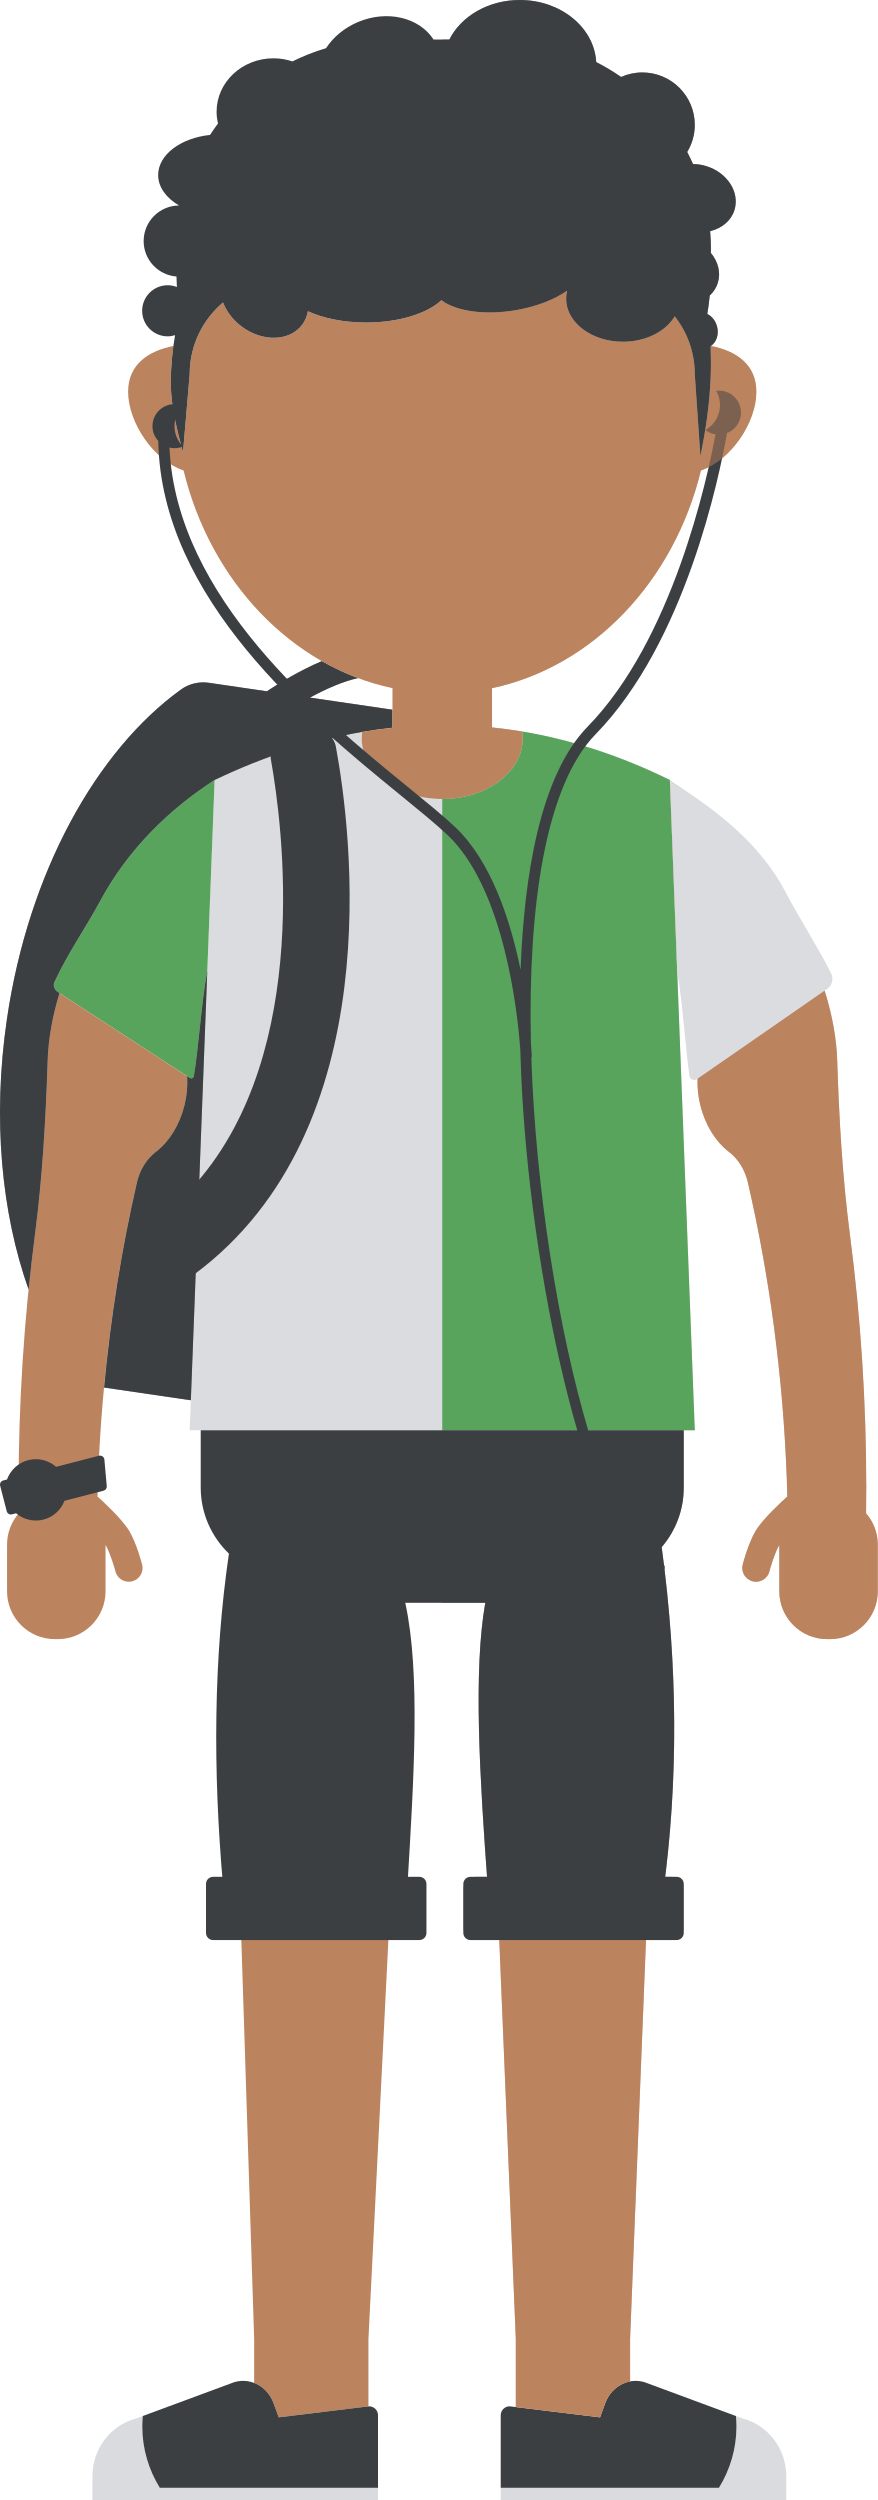
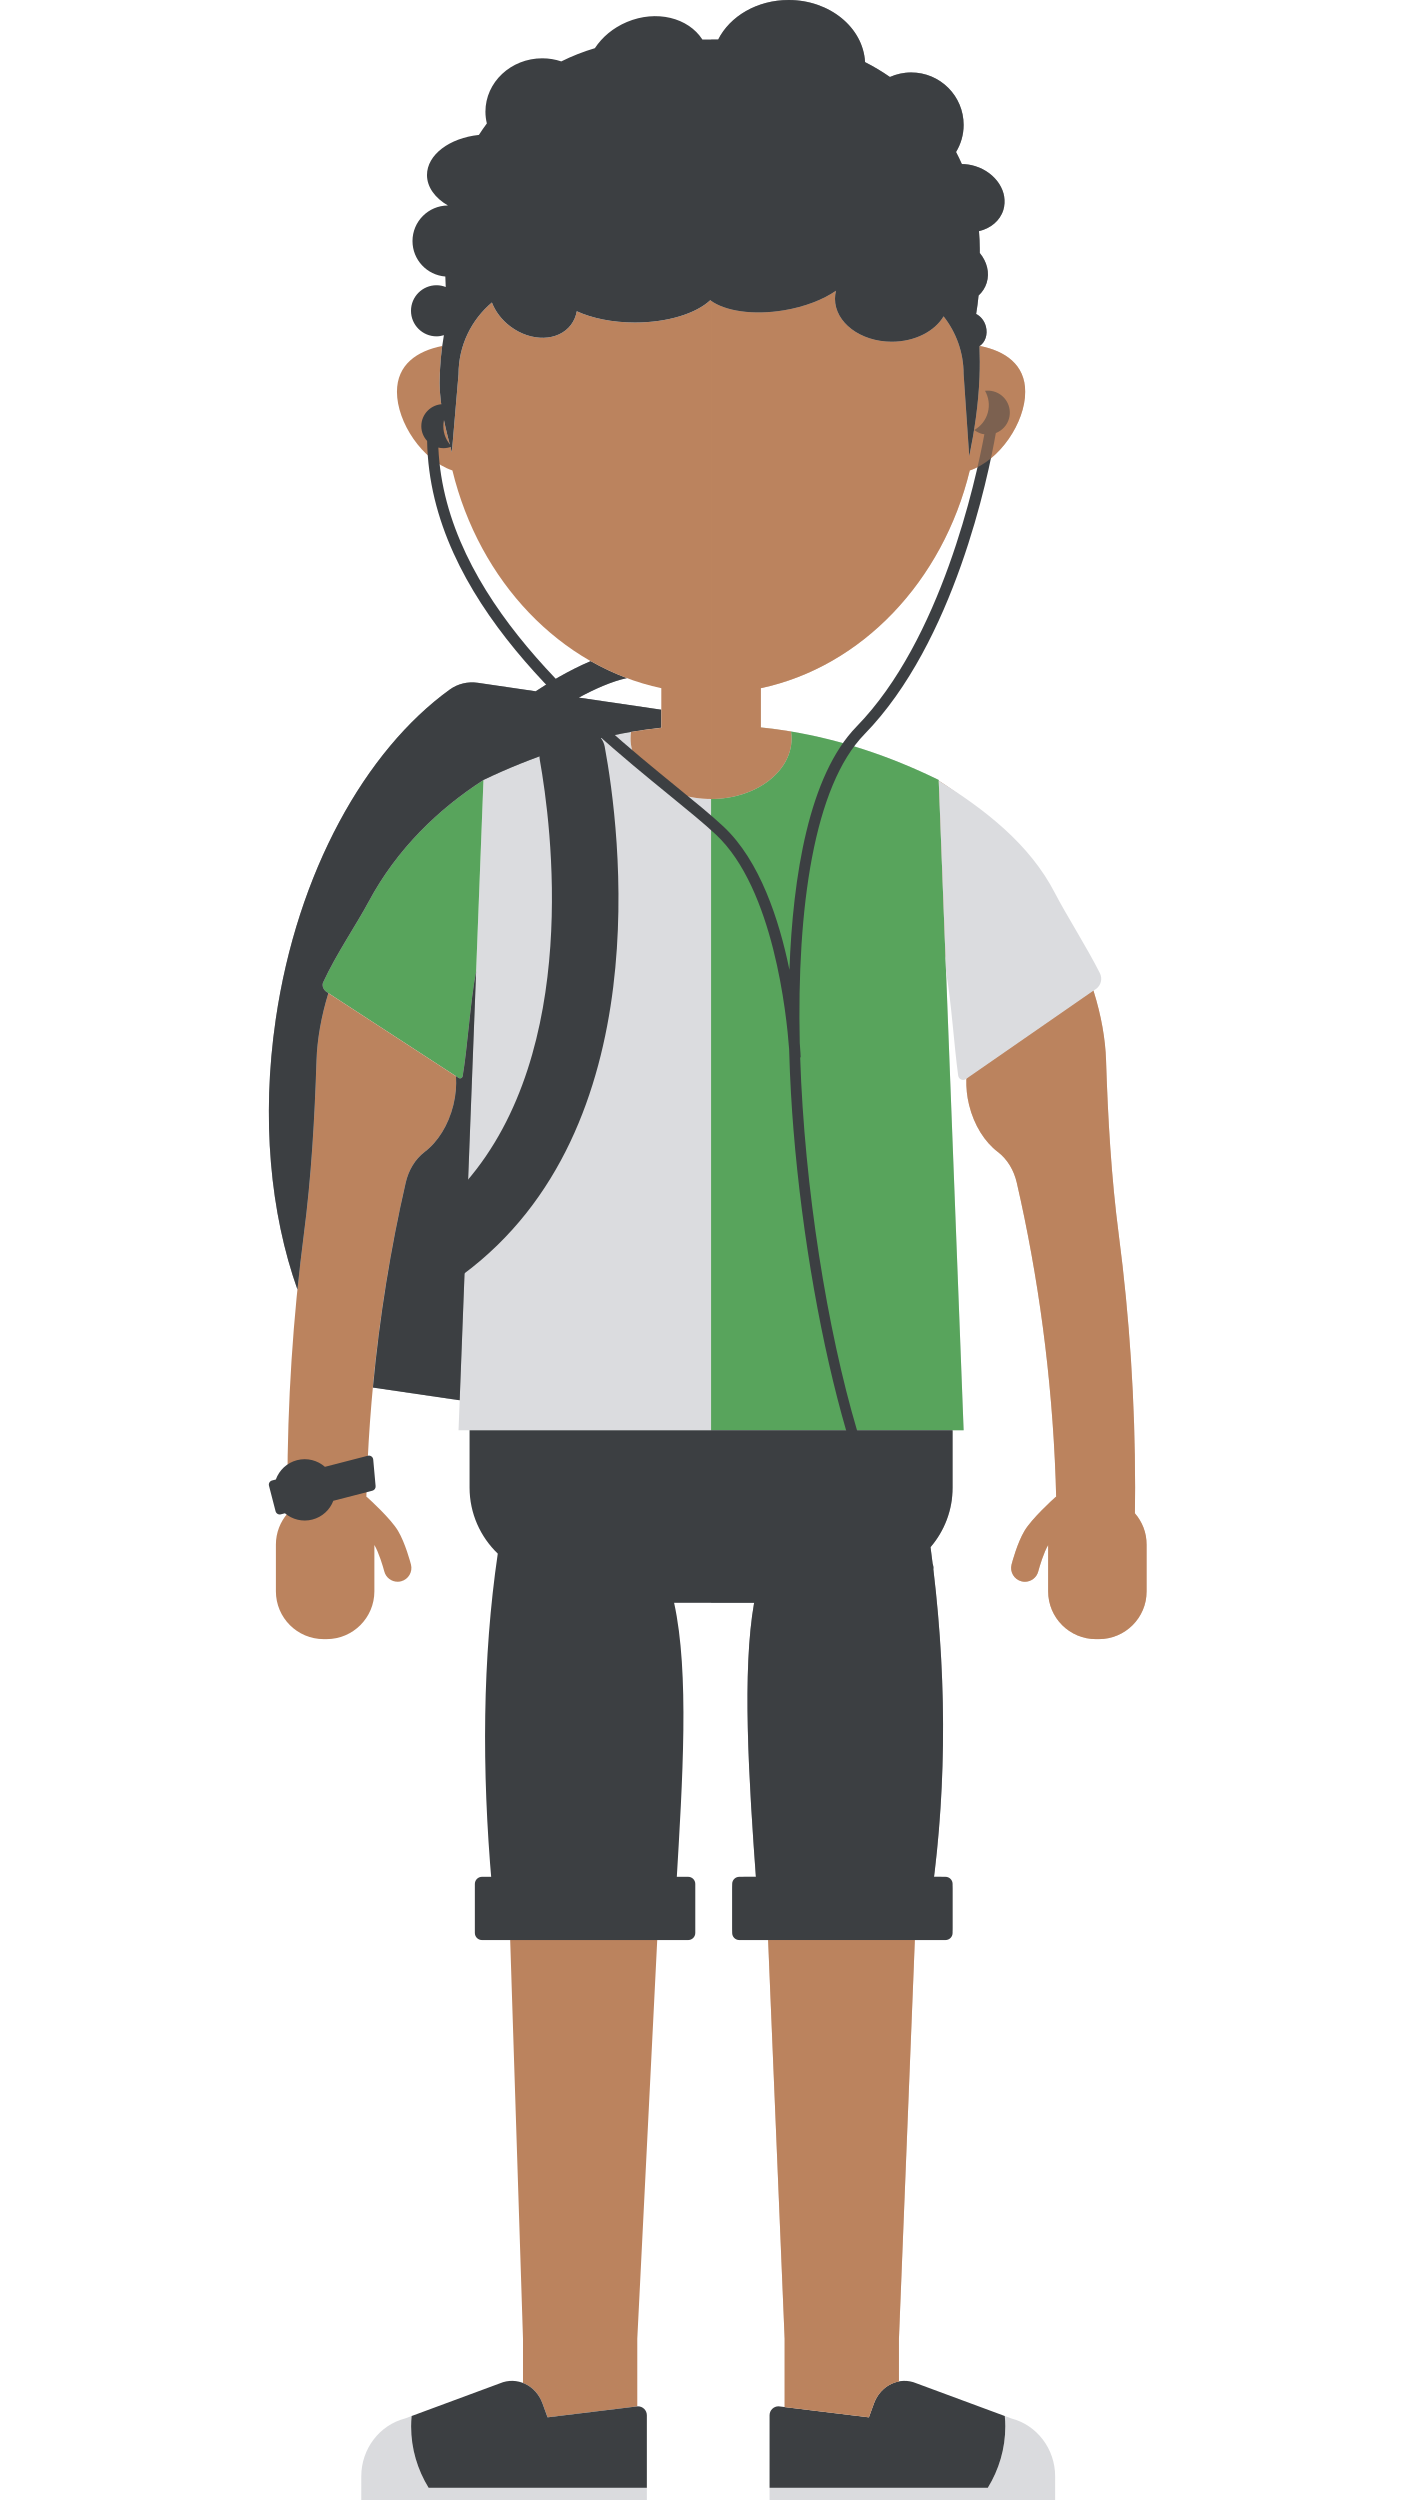
- <svg xmlns="http://www.w3.org/2000/svg" width="96.319mm" height="274.324mm" viewBox="0 0 96.319 274.324" version="1.1" id="svg13545">
+ <svg xmlns="http://www.w3.org/2000/svg" width="155.319mm" height="274.324mm" viewBox="0 0 155.319 274.324" version="1.1" id="svg13545">
  <defs id="defs13539">
    <clipPath id="clipPath9151" clipPathUnits="userSpaceOnUse">
      <path id="path9149" d="M 0,1080 H 1920 V 0 H 0 Z" />
    </clipPath>
    <clipPath id="clipPath11905" clipPathUnits="userSpaceOnUse">
      <path id="path11903" d="M 0,1080 H 1920 V 0 H 0 Z" />
    </clipPath>
    <clipPath id="clipPath11889" clipPathUnits="userSpaceOnUse">
      <path id="path11887" d="M 0,1080 H 1920 V 0 H 0 Z" />
    </clipPath>
    <clipPath id="clipPath11873" clipPathUnits="userSpaceOnUse">
      <path id="path11871" d="M 0,1080 H 1920 V 0 H 0 Z" />
    </clipPath>
    <clipPath id="clipPath11857" clipPathUnits="userSpaceOnUse">
      <path id="path11855" d="M 0,1080 H 1920 V 0 H 0 Z" />
    </clipPath>
    <clipPath id="clipPath11841" clipPathUnits="userSpaceOnUse">
      <path id="path11839" d="M 0,1080 H 1920 V 0 H 0 Z" />
    </clipPath>
    <clipPath id="clipPath11825" clipPathUnits="userSpaceOnUse">
      <path id="path11823" d="M 0,1080 H 1920 V 0 H 0 Z" />
    </clipPath>
    <clipPath id="clipPath11809" clipPathUnits="userSpaceOnUse">
      <path id="path11807" d="M 0,1080 H 1920 V 0 H 0 Z" />
    </clipPath>
    <clipPath id="clipPath11793" clipPathUnits="userSpaceOnUse">
      <path id="path11791" d="M 0,1080 H 1920 V 0 H 0 Z" />
    </clipPath>
    <clipPath id="clipPath11921" clipPathUnits="userSpaceOnUse">
      <path id="path11919" d="M 0,1080 H 1920 V 0 H 0 Z" />
    </clipPath>
    <clipPath id="clipPath9755" clipPathUnits="userSpaceOnUse">
      <path id="path9753" d="M 0,1080 H 1920 V 0 H 0 Z" />
    </clipPath>
    <clipPath id="clipPath9775" clipPathUnits="userSpaceOnUse">
      <path id="path9773" d="M 428.806,1041.99 H 573.461 V 741.647 H 428.806 Z" />
    </clipPath>
    <clipPath id="clipPath9795" clipPathUnits="userSpaceOnUse">
      <path id="path9793" d="m 428.806,971.741 h 87.985 V 764.156 h -87.985 z" />
    </clipPath>
    <clipPath id="clipPath9831" clipPathUnits="userSpaceOnUse">
      <path id="path9829" d="m 448.807,370.581 h 59.979 V 196.656 h -59.979 z" />
    </clipPath>
    <clipPath id="clipPath9851" clipPathUnits="userSpaceOnUse">
      <path id="path9849" d="m 450.224,210.643 h 98.375 v -39.091 h -98.375 z" />
    </clipPath>
    <clipPath id="clipPath9867" clipPathUnits="userSpaceOnUse">
      <path id="path9865" d="m 428.806,551.682 h 92.688 V 365.133 h -92.688 z" />
    </clipPath>
    <clipPath id="clipPath9915" clipPathUnits="userSpaceOnUse">
      <path id="path9913" d="m 533.73,603.675 h 46.456 V 584.042 H 533.73 Z" />
    </clipPath>
    <clipPath id="clipPath9939" clipPathUnits="userSpaceOnUse">
      <path id="path9937" d="m 532.503,584.042 h 46.833 V 481.649 h -46.833 z" />
    </clipPath>
    <clipPath id="clipPath9963" clipPathUnits="userSpaceOnUse">
      <path id="path9961" d="M 428.806,795.515 H 464.82 V 754.633 H 428.806 Z" />
    </clipPath>
    <clipPath id="clipPath9459" clipPathUnits="userSpaceOnUse">
      <path id="path9457" d="M 0,1080 H 1920 V 0 H 0 Z" />
    </clipPath>
    <clipPath id="clipPath9495" clipPathUnits="userSpaceOnUse">
      <path id="path9493" d="M 608.61,751.918 H 730.68 V 522.011 H 608.61 Z" />
    </clipPath>
    <clipPath id="clipPath9531" clipPathUnits="userSpaceOnUse">
      <path id="path9529" d="m 825.547,649.401 h 56.09 V 447.715 h -56.09 z" />
    </clipPath>
    <clipPath id="clipPath9599" clipPathUnits="userSpaceOnUse">
      <path id="path9597" d="M 746.163,867.139 H 843.87 V 709.038 h -97.707 z" />
    </clipPath>
    <clipPath id="clipPath9615" clipPathUnits="userSpaceOnUse">
      <path id="path9613" d="m 746.163,512.683 h 75.124 V 354.112 h -75.124 z" />
    </clipPath>
    <clipPath id="clipPath9631" clipPathUnits="userSpaceOnUse">
      <path id="path9629" d="m 763.899,354.112 h 45.643 V 205.66 h -45.643 z" />
    </clipPath>
    <clipPath id="clipPath9647" clipPathUnits="userSpaceOnUse">
      <path id="path9645" d="m 746.163,957.559 h 91.302 V 815.652 h -91.302 z" />
    </clipPath>
  </defs>
  <g id="layer1" transform="translate(-541.7166,-81.28302)">
-     <g transform="matrix(0.3527778,0,0,-0.3527778,327.0137,419.0884)" id="g9453">
+     <g transform="matrix(0.3527778,0,0,-0.3527778,356.5137,419.0884)" id="g9453">
      <g clip-path="url(#clipPath9459)" id="g9455">
        <g transform="translate(877.9922,486.8486)" id="g9461">
          <path id="path9463" style="fill:#bb835e;fill-opacity:1;fill-rule:nonzero;stroke:none" d="m 0,0 c 0.037,2.647 0.062,5.3 0.062,7.964 0,26.504 -1.729,52.998 -5.066,78.549 -2.36,18.068 -3.391,36.258 -3.978,54.469 -0.207,6.434 -1.466,13.803 -3.853,21.404 -4.27,13.599 -11.079,24.553 -17.764,29.756 -6.328,15.076 -17.267,27.567 -30.914,36.045 v -49.016 c 3.666,-8.527 7.096,-17.354 10.291,-26.43 1.243,-3.529 1.123,-7.339 -0.052,-10.89 -1.403,-4.235 -1.616,-9.461 -0.305,-14.83 1.55,-6.346 4.894,-11.541 8.902,-14.583 3.077,-2.335 5.061,-5.819 5.927,-9.584 6.702,-29.149 10.937,-60.156 12.101,-92.376 0.064,-1.771 0.107,-3.536 0.151,-5.299 -0.095,-0.073 -0.198,-0.131 -0.289,-0.213 -0.736,-0.661 -7.251,-6.575 -9.527,-10.37 -2.266,-3.777 -3.876,-9.841 -4.052,-10.519 -0.594,-2.292 0.782,-4.629 3.072,-5.223 0.36,-0.093 0.723,-0.139 1.079,-0.139 1.905,0 3.643,1.279 4.146,3.208 0.392,1.511 1.709,5.913 3.084,8.225 v -14.414 c 0,-8.212 6.656,-14.868 14.867,-14.868 h 0.895 c 8.211,0 14.868,6.656 14.868,14.868 V -9.732 C 3.645,-6.007 2.265,-2.609 0,0" />
        </g>
        <g transform="translate(730.6802,731.2217)" id="g9465">
          <path id="path9467" style="fill:#dbdcdf;fill-opacity:1;fill-rule:nonzero;stroke:none" d="m 0,0 c -3.131,-0.34 -6.265,-0.777 -9.401,-1.317 3.136,0.54 6.27,0.946 9.401,1.286 z" />
        </g>
        <g transform="translate(761.646,731.3115)" id="g9469">
          <path id="path9471" style="fill:#dbdcdf;fill-opacity:1;fill-rule:nonzero;stroke:none" d="m 0,0 v -0.033 c 3.129,-0.324 6.257,-0.715 9.381,-1.24 0.108,-0.711 0.177,-1.431 0.177,-2.164 0,-10.403 -11.211,-18.837 -25.041,-18.837 -13.83,0 -25.041,8.434 -25.041,18.837 0,0.686 0.055,1.362 0.15,2.029 -15.242,-2.624 -30.545,-7.597 -45.91,-14.946 l -7.754,-202.275 H 63.072 L 55.318,-16.354 C 36.971,-7.354 18.532,-1.914 0,0" />
        </g>
        <g transform="translate(668.9009,622.8008)" id="g9473">
          <path id="path9475" style="fill:#58a45c;fill-opacity:1;fill-rule:nonzero;stroke:none" d="m 0,0 c 1.5,8.765 2.302,22.562 4.18,32.637 l 2.281,59.519 c 0.007,0.003 0.013,0.006 0.019,0.009 v 0.011 C -7.449,83.187 -20.444,70.805 -29.29,54.26 -33.056,47.215 -39.435,37.891 -43.413,29.221 c -0.463,-1.012 0.04,-2.212 0.908,-2.908 L -1.327,-0.493 C -0.839,-0.884 -0.105,-0.616 0,0" />
        </g>
        <g transform="translate(627.1074,648.6509)" id="g9477">
          <path id="path9479" style="fill:#bb835e;fill-opacity:1;fill-rule:nonzero;stroke:none" d="m 0,0 c -2.269,-7.394 -3.478,-14.552 -3.68,-20.82 -0.587,-18.212 -1.617,-36.402 -3.977,-54.47 -3.338,-25.55 -5.067,-52.044 -5.067,-78.548 0,-2.663 0.026,-5.317 0.063,-7.964 -2.265,-2.61 -3.646,-6.007 -3.646,-9.733 v -14.533 c 0,-8.212 6.657,-14.868 14.869,-14.868 h 0.894 c 8.211,0 14.868,6.656 14.868,14.868 v 14.414 c 1.374,-2.312 2.692,-6.715 3.084,-8.225 0.502,-1.929 2.24,-3.207 4.145,-3.207 0.357,0 0.719,0.044 1.08,0.138 2.29,0.594 3.665,2.931 3.071,5.223 -0.176,0.678 -1.786,6.742 -4.051,10.519 -2.277,3.794 -8.792,9.708 -9.528,10.371 -0.09,0.082 -0.193,0.139 -0.289,0.211 0.044,1.764 0.088,3.529 0.152,5.299 1.164,32.221 5.399,63.227 12.101,92.378 0.866,3.763 2.849,7.248 5.926,9.583 4.008,3.042 7.353,8.238 8.902,14.583 0.752,3.077 0.988,6.102 0.8,8.926 z" />
        </g>
        <g transform="translate(667.5742,622.3076)" id="g9481">
          <path id="path9483" style="fill:#3c3f42;fill-opacity:1;fill-rule:nonzero;stroke:none" d="m 0,0 -0.75,0.488 c 0.188,-2.824 -0.048,-5.849 -0.8,-8.926 -1.549,-6.345 -4.893,-11.541 -8.902,-14.583 -3.076,-2.335 -5.06,-5.819 -5.926,-9.583 -4.691,-20.404 -8.141,-41.733 -10.208,-63.736 L 0.392,-100.297 5.506,33.13 C 3.629,23.055 2.827,9.258 1.327,0.493 1.221,-0.123 0.487,-0.391 0,0" />
        </g>
        <g transform="translate(705.0122,740.5718)" id="g9485">
          <path id="path9487" style="fill:#3c3f42;fill-opacity:1;fill-rule:nonzero;stroke:none" d="M 0,0 C 4.896,2.653 10.331,5.087 14.97,6.067 11.078,7.523 7.31,9.287 3.694,11.347 -3.199,8.427 -9.625,4.474 -13.399,1.965 l -18.03,2.644 c -3.059,0.449 -6.182,-0.287 -8.689,-2.096 -26.23,-18.93 -47.428,-56.786 -54.14,-102.553 -4.543,-30.969 -1.672,-60.353 6.752,-84.077 0.575,5.672 1.214,11.315 1.944,16.907 2.36,18.067 3.39,36.257 3.978,54.469 0.202,6.268 1.411,13.426 3.679,20.82 l -0.711,0.463 c -0.868,0.696 -1.372,1.896 -0.908,2.908 3.978,8.67 10.357,17.994 14.123,25.039 8.845,16.545 21.841,28.927 35.77,37.916 v -0.011 c 15.359,7.344 30.655,12.314 45.891,14.938 0.024,0.004 0.049,0.007 0.073,0.011 3.115,0.534 6.226,0.969 9.335,1.307 v 5.585 z" />
        </g>
        <g id="g9489">
          <g id="g9491" />
          <g id="g9507">
            <g style="opacity:0.5" id="g9505" clip-path="url(#clipPath9495)">
              <g id="g9499" transform="translate(667.5742,622.3076)">
                <path id="path9497" style="fill:#3c3f42;fill-opacity:1;fill-rule:nonzero;stroke:none" d="m 0,0 -0.75,0.488 c 0.188,-2.824 -0.048,-5.849 -0.8,-8.926 -1.549,-6.345 -4.893,-11.541 -8.902,-14.583 -3.076,-2.335 -5.06,-5.819 -5.926,-9.583 -4.691,-20.404 -8.141,-41.733 -10.208,-63.736 L 0.392,-100.297 5.506,33.13 C 3.629,23.055 2.827,9.258 1.327,0.493 1.221,-0.123 0.487,-0.391 0,0" />
              </g>
              <g id="g9503" transform="translate(705.0122,740.5718)">
                <path id="path9501" style="fill:#3c3f42;fill-opacity:1;fill-rule:nonzero;stroke:none" d="M 0,0 C 4.896,2.653 10.331,5.087 14.97,6.067 11.078,7.523 7.31,9.287 3.694,11.347 -3.199,8.427 -9.625,4.474 -13.399,1.965 l -18.03,2.644 c -3.059,0.449 -6.182,-0.287 -8.689,-2.096 -26.23,-18.93 -47.428,-56.786 -54.14,-102.553 -4.543,-30.969 -1.672,-60.353 6.752,-84.077 0.575,5.672 1.214,11.315 1.944,16.907 2.36,18.067 3.39,36.257 3.978,54.469 0.202,6.268 1.411,13.426 3.679,20.82 l -0.711,0.463 c -0.868,0.696 -1.372,1.896 -0.908,2.908 3.978,8.67 10.357,17.994 14.123,25.039 8.845,16.545 21.841,28.927 35.77,37.916 v -0.011 c 15.359,7.344 30.655,12.314 45.891,14.938 0.024,0.004 0.049,0.007 0.073,0.011 3.115,0.534 6.226,0.969 9.335,1.307 v 5.585 z" />
              </g>
            </g>
          </g>
        </g>
        <g transform="translate(829.7192,849.9565)" id="g9509">
          <path id="path9511" style="fill:#bb835e;fill-opacity:1;fill-rule:nonzero;stroke:none" d="m 0,0 c -0.029,-0.02 -0.054,-0.046 -0.084,-0.065 0.118,-3.176 0.142,-6.408 0.012,-9.7 -0.338,-8.56 -1.606,-16.808 -3.183,-24.54 l -1.747,25.53 c 0,6.795 -2.343,13.031 -6.238,17.989 -2.761,-4.651 -8.929,-7.897 -16.11,-7.897 -9.755,0 -17.663,5.98 -17.663,13.354 0,0.86 0.117,1.698 0.323,2.512 -3.989,-2.758 -9.672,-5.002 -16.179,-6.09 -9.682,-1.62 -18.47,-0.234 -22.949,3.125 -4.388,-4.118 -13.218,-6.938 -23.418,-6.938 -7.016,0 -13.375,1.341 -18.1,3.512 -0.263,-1.524 -0.851,-2.963 -1.802,-4.222 -3.909,-5.184 -12.355,-5.405 -18.863,-0.497 -2.729,2.059 -4.673,4.696 -5.735,7.443 C -158.075,8.165 -162.11,0.17 -162.11,-8.775 l -2.08,-24.31 c -1.754,6.589 -3.793,14.183 -3.793,21.585 0,3.917 0.293,7.746 0.804,11.488 -7.865,-1.552 -14.084,-5.793 -14.084,-14.249 0,-9.563 7.947,-21.356 17.244,-24.466 8.384,-34.476 33.579,-61.049 64.98,-67.724 v -12.315 c -3.134,-0.339 -6.269,-0.747 -9.408,-1.287 -0.095,-0.667 -0.15,-1.343 -0.15,-2.029 0,-10.403 11.211,-18.837 25.041,-18.837 13.829,0 25.041,8.434 25.041,18.837 0,0.733 -0.069,1.453 -0.177,2.164 -3.124,0.525 -6.252,0.916 -9.381,1.24 v 12.227 c 31.401,6.675 56.595,33.248 64.979,67.724 9.298,3.11 17.244,14.903 17.244,24.466 C 14.15,-5.781 7.896,-1.541 0,0" />
        </g>
        <g transform="translate(761.646,731.3057)" id="g9513">
          <path id="path9515" style="fill:#58a45c;fill-opacity:1;fill-rule:nonzero;stroke:none" d="M 0,0 V -0.027 C 3.051,-0.343 6.101,-0.727 9.147,-1.233 6.101,-0.726 3.052,-0.315 0,0" />
        </g>
        <g transform="translate(771.0273,730.0342)" id="g9517">
          <path id="path9519" style="fill:#58a45c;fill-opacity:1;fill-rule:nonzero;stroke:none" d="m 0,0 c 0.108,-0.709 0.177,-1.428 0.177,-2.16 0,-10.403 -11.212,-18.837 -25.041,-18.837 V -217.351 H 53.69 L 45.937,-15.077 C 30.688,-7.597 15.376,-2.583 0,0" />
        </g>
        <g transform="translate(867.0937,654.8687)" id="g9521">
          <path id="path9523" style="fill:#dbdcdf;fill-opacity:1;fill-rule:nonzero;stroke:none" d="m 0,0 c -4.016,7.977 -10.671,18.476 -13.962,24.875 -7.879,15.322 -21.854,26.048 -36.159,34.98 l 2.275,-59.356 c 1.717,-10.054 2.49,-23.015 3.776,-32.37 0.159,-1.159 1.486,-1.731 2.446,-1.065 L -1.25,-4.954 C 0.348,-3.847 0.874,-1.737 0,0" />
        </g>
        <g id="g9525">
          <g id="g9527" />
          <g id="g9539">
            <g style="opacity:0.5" id="g9537" clip-path="url(#clipPath9531)">
              <g id="g9535" transform="translate(877.9922,486.8486)">
                <path id="path9533" style="fill:#bb835e;fill-opacity:1;fill-rule:nonzero;stroke:none" d="m 0,0 c 0.037,2.647 0.062,5.301 0.062,7.964 0,26.504 -1.729,52.998 -5.066,78.549 -2.36,18.068 -3.391,36.258 -3.978,54.469 -0.207,6.434 -1.466,13.803 -3.853,21.404 -0.018,0.056 -0.037,0.11 -0.055,0.166 L -52.427,135.15 c -0.094,-2.593 0.167,-5.34 0.848,-8.129 1.55,-6.345 4.894,-11.541 8.902,-14.583 3.077,-2.335 5.061,-5.819 5.927,-9.583 6.702,-29.15 10.937,-60.157 12.101,-92.377 0.064,-1.771 0.107,-3.536 0.151,-5.299 -0.095,-0.073 -0.198,-0.13 -0.289,-0.212 -0.736,-0.662 -7.251,-6.576 -9.527,-10.37 -2.266,-3.778 -3.876,-9.842 -4.051,-10.52 -0.595,-2.292 0.781,-4.629 3.071,-5.223 0.36,-0.093 0.723,-0.138 1.079,-0.138 1.905,0 3.643,1.278 4.146,3.207 0.392,1.511 1.709,5.913 3.084,8.225 v -14.414 c 0,-8.212 6.656,-14.868 14.867,-14.868 h 0.895 c 8.211,0 14.868,6.656 14.868,14.868 V -9.732 C 3.645,-6.007 2.265,-2.609 0,0" />
              </g>
            </g>
          </g>
        </g>
        <g transform="translate(671.0396,494.8711)" id="g9541">
          <path id="path9543" style="fill:#3c3f42;fill-opacity:1;fill-rule:nonzero;stroke:none" d="M 0,0 C 0,-8.083 3.375,-15.366 8.773,-20.56 4.002,-53.138 3.766,-87.606 6.917,-123.491 h 57.406 c 1.951,32.76 4.081,65.809 -0.703,87.643 h 24.889 c -3.75,-21.273 -1.729,-54.437 0.793,-88.633 l 54.622,-0.9 c 4.54,33.512 4.585,69.025 -0.544,106.84 4.272,4.99 6.867,11.457 6.867,18.541 V 17.812 H 0 Z" />
        </g>
        <g transform="translate(853.1792,183.749)" id="g9545">
          <path id="path9547" style="fill:#dadbde;fill-opacity:1;fill-rule:nonzero;stroke:none" d="m 0,0 v 3.577 c 0,8.535 -5.686,15.931 -13.583,17.973 l -2.076,0.768 c 0.096,-1.069 0.158,-2.147 0.158,-3.238 0,-6.927 -1.977,-13.43 -5.435,-19.08 H -88.827 V -3.801 H 0 Z" />
        </g>
        <g transform="translate(832.2432,183.749)" id="g9549">
          <path id="path9551" style="fill:#3c3f42;fill-opacity:1;fill-rule:nonzero;stroke:none" d="m 0,0 c 3.458,5.65 5.435,12.153 5.435,19.08 0,1.091 -0.062,2.169 -0.158,3.238 L -22.18,32.483 c -5.248,2.238 -11.176,-0.552 -13.244,-6.232 l -1.579,-4.34 -28.099,3.431 c -1.54,0 -2.789,-1.249 -2.789,-2.789 V 0 Z" />
        </g>
        <g transform="translate(687.6592,230.0752)" id="g9553">
          <path id="path9555" style="fill:#bb835e;fill-opacity:1;fill-rule:nonzero;stroke:none" d="m 0,0 v -13.731 c 2.672,-1.04 4.937,-3.26 6.059,-6.344 l 1.58,-4.34 27.911,3.408 V 0 l 7.067,141.304 H -4.54 Z" />
        </g>
        <g transform="translate(769.043,208.8584)" id="g9557">
          <path id="path9559" style="fill:#bb835e;fill-opacity:1;fill-rule:nonzero;stroke:none" d="m 0,0 26.197,-3.198 1.579,4.34 c 1.356,3.725 4.376,6.194 7.773,6.83 V 21.217 L 41.116,160.711 -5.817,161.484 0,21.217 Z" />
        </g>
        <g transform="translate(658.2944,183.749)" id="g9561">
          <path id="path9563" style="fill:#dadbde;fill-opacity:1;fill-rule:nonzero;stroke:none" d="m 0,0 c -3.458,5.65 -5.435,12.153 -5.435,19.08 0,1.091 0.061,2.169 0.158,3.238 L -7.353,21.55 C -15.25,19.508 -20.937,12.112 -20.937,3.577 V 0 -3.801 H 67.891 V 0 Z" />
        </g>
        <g transform="translate(652.8594,202.8291)" id="g9565">
          <path id="path9567" style="fill:#3c3f42;fill-opacity:1;fill-rule:nonzero;stroke:none" d="M 0,0 C 0,-6.927 1.977,-13.43 5.435,-19.08 H 73.326 V 3.473 c 0,1.54 -1.249,2.789 -2.789,2.789 l -28.099,-3.431 -1.58,4.34 c -2.066,5.68 -7.996,8.47 -13.243,6.232 L 0.158,3.238 C 0.062,2.169 0,1.091 0,0" />
        </g>
        <g transform="translate(668.9546,561.1079)" id="g9569">
          <path id="path9571" style="fill:#3c3f42;fill-opacity:1;fill-rule:nonzero;stroke:none" d="m 0,0 v 0 c -6.383,8.612 -6.148,20.595 0.889,28.682 35.774,41.108 26.712,110.809 23.042,131.416 -0.592,3.325 1.511,6.526 4.798,7.298 l 7.702,1.809 c 3.524,0.828 7.034,-1.448 7.693,-5.007 C 48.869,138.545 61.154,45.315 0,0" />
        </g>
        <g transform="translate(834.0415,835.8159)" id="g9573">
          <path id="path9575" style="fill:#3c3f42;fill-opacity:1;fill-rule:nonzero;stroke:none" d="m 0,0 c -0.9,0.246 -1.807,0.297 -2.678,0.185 1.141,-1.986 1.524,-4.407 0.873,-6.791 -0.652,-2.384 -2.213,-4.274 -4.205,-5.404 0.693,-0.539 1.5,-0.957 2.4,-1.203 0.244,-0.066 0.487,-0.083 0.731,-0.122 -2.679,-14.495 -13.469,-63.985 -39.73,-90.889 -14.867,-15.226 -19.826,-46.639 -20.903,-75.684 -3.18,15.536 -9.189,33.95 -20.501,44.542 -3.756,3.519 -8.87,7.691 -14.792,12.52 -27.032,22.051 -71.825,58.613 -73.91,105.376 0.501,-0.116 1.016,-0.193 1.552,-0.193 0.934,0 1.822,0.19 2.633,0.528 -1.625,1.615 -2.633,3.849 -2.633,6.321 0,2.472 1.008,4.706 2.633,6.321 -0.811,0.338 -1.699,0.528 -2.633,0.528 -3.782,0 -6.848,-3.066 -6.848,-6.849 0,-1.778 0.695,-3.383 1.806,-4.601 0.824,-49.363 47.33,-87.326 75.233,-110.087 5.873,-4.791 10.945,-8.928 14.616,-12.365 17.921,-16.781 21.969,-56.05 22.75,-66.687 0.261,-9.792 0.817,-18.481 1.353,-25.057 2.709,-33.494 8.862,-67.675 16.37,-93.523 4.079,-14.125 8.588,-25.781 13.147,-33.478 4.303,-7.302 8.622,-10.97 12.839,-10.97 0.051,0 0.12,0 0.171,0.017 1.463,1.42 1.284,2.486 0.052,3.411 -3.685,-0.206 -7.491,4.852 -10.113,9.291 -4.44,7.507 -8.759,18.479 -12.702,31.729 -9.268,31.299 -16.345,75.252 -17.681,115.99 l 0.159,0.006 c -0.013,0.342 -0.085,1.959 -0.285,4.486 -0.944,42.027 4.443,79.957 20.138,96.028 27.929,28.611 38.5,80.187 40.851,93.666 1.939,0.765 3.516,2.381 4.108,4.547 C 5.798,-4.763 3.648,-0.997 0,0" />
        </g>
        <g transform="translate(739.0327,354.1123)" id="g9577">
          <path id="path9579" style="fill:#3c3f42;fill-opacity:1;fill-rule:nonzero;stroke:none" d="m 0,0 h -64.13 c -1.225,0 -2.218,0.992 -2.218,2.217 v 15.24 c 0,1.225 0.993,2.218 2.218,2.218 H 0 c 1.225,0 2.217,-0.993 2.217,-2.218 V 2.217 C 2.217,0.992 1.225,0 0,0" />
        </g>
        <g transform="translate(819.0693,354.1123)" id="g9581">
          <path id="path9583" style="fill:#3c3f42;fill-opacity:1;fill-rule:nonzero;stroke:none" d="m 0,0 h -64.13 c -1.225,0 -2.218,0.992 -2.218,2.217 v 15.24 c 0,1.225 0.993,2.218 2.218,2.218 H 0 c 1.225,0 2.217,-0.993 2.217,-2.218 V 2.217 C 2.217,0.992 1.225,0 0,0" />
        </g>
        <g transform="translate(641.0723,503.5771)" id="g9585">
          <path id="path9587" style="fill:#3c3f42;fill-opacity:1;fill-rule:nonzero;stroke:none" d="M 0,0 C -0.074,0.824 -0.87,1.386 -1.671,1.179 L -15.02,-2.268 c -2.292,2.01 -5.505,2.89 -8.679,2.071 -3.175,-0.821 -5.56,-3.145 -6.593,-6.013 l -1.167,-0.302 c -0.718,-0.184 -1.149,-0.917 -0.964,-1.634 l 2.049,-7.938 c 0.185,-0.717 0.917,-1.147 1.634,-0.963 l 1.276,0.329 c 2.282,-1.923 5.424,-2.756 8.534,-1.953 3.109,0.803 5.456,3.053 6.522,5.84 l 12.152,3.138 c 0.635,0.164 1.059,0.764 1,1.419 z" />
        </g>
        <g transform="translate(828.313,905.8867)" id="g9589">
          <path id="path9591" style="fill:#3c3f42;fill-opacity:1;fill-rule:nonzero;stroke:none" d="m 0,0 c -1.395,0.434 -2.793,0.634 -4.152,0.649 -0.563,1.268 -1.164,2.517 -1.804,3.741 1.488,2.462 2.36,5.337 2.36,8.423 0,9.014 -7.307,16.321 -16.321,16.321 -2.353,0 -4.585,-0.508 -6.606,-1.404 -2.459,1.711 -5.041,3.254 -7.731,4.619 -0.596,10.754 -10.996,19.323 -23.777,19.323 -9.831,0 -18.267,-5.068 -21.91,-12.301 h -4.909 c -4.4,6.823 -14.333,9.309 -23.48,5.462 -4.31,-1.813 -7.733,-4.738 -9.97,-8.15 -3.624,-1.073 -7.114,-2.453 -10.444,-4.11 -1.847,0.613 -3.825,0.965 -5.896,0.965 -9.775,0 -17.699,-7.44 -17.699,-16.617 0,-1.254 0.161,-2.471 0.441,-3.645 -0.867,-1.157 -1.683,-2.354 -2.473,-3.568 -9.147,-0.963 -16.144,-6.174 -16.144,-12.477 0,-3.777 2.524,-7.157 6.505,-9.476 -6.088,-0.03 -11.015,-4.971 -11.015,-11.067 0,-5.825 4.501,-10.588 10.213,-11.026 0.023,-1.092 0.058,-2.18 0.124,-3.261 -0.889,0.343 -1.845,0.55 -2.854,0.55 -4.391,0 -7.951,-3.559 -7.951,-7.95 0,-4.392 3.56,-7.951 7.951,-7.951 0.8,0 1.561,0.141 2.285,0.367 0,10e-4 0.001,0.002 0.001,0.004 -0.833,-4.799 -1.321,-9.753 -1.321,-14.852 0,-7.401 2.039,-14.995 3.793,-21.585 l 2.08,24.31 c 0,8.946 4.035,16.941 10.374,22.291 1.062,-2.747 3.006,-5.383 5.735,-7.442 6.508,-4.909 14.954,-4.687 18.864,0.497 0.95,1.259 1.539,2.698 1.801,4.222 4.725,-2.171 11.084,-3.512 18.1,-3.512 10.201,0 19.031,2.82 23.418,6.938 4.479,-3.359 13.267,-4.745 22.95,-3.125 6.506,1.087 12.19,3.332 16.178,6.089 -0.205,-0.813 -0.322,-1.651 -0.322,-2.511 0,-7.374 7.907,-13.354 17.662,-13.354 7.181,0 13.349,3.246 16.111,7.897 3.895,-4.958 6.237,-11.194 6.237,-17.99 l 1.747,-25.529 c 1.577,7.732 2.846,15.98 3.183,24.54 0.13,3.292 0.106,6.524 -0.012,9.7 1.796,1.144 2.68,3.641 1.997,6.166 -0.483,1.783 -1.638,3.153 -3.022,3.844 0.31,1.89 0.575,3.796 0.753,5.728 1.153,1.074 2.037,2.398 2.518,3.944 0.995,3.202 0.077,6.602 -2.146,9.293 v 1.322 c 0,1.843 -0.095,3.663 -0.245,5.468 3.606,0.856 6.525,3.21 7.573,6.581 C 10.461,-8.146 6.543,-2.034 0,0" />
        </g>
        <g id="g9593">
          <g id="g9595" />
          <g id="g9607">
            <g style="opacity:0.5" id="g9605" clip-path="url(#clipPath9599)">
              <g id="g9603" transform="translate(829.7197,849.9565)">
                <path id="path9601" style="fill:#bb835e;fill-opacity:1;fill-rule:nonzero;stroke:none" d="m 0,0 c -0.03,-0.02 -0.054,-0.046 -0.084,-0.065 0.117,-3.176 0.142,-6.408 0.012,-9.7 -0.338,-8.56 -1.607,-16.808 -3.183,-24.54 l -1.747,25.53 c 0,6.795 -2.343,13.031 -6.238,17.989 -2.762,-4.651 -8.929,-7.897 -16.111,-7.897 -9.754,0 -17.662,5.98 -17.662,13.354 0,0.86 0.117,1.698 0.323,2.512 -3.989,-2.758 -9.672,-5.002 -16.179,-6.09 -9.504,-1.59 -18.137,-0.279 -22.688,2.946 v -114.16 -7.973 -9.776 -15.713 -7.336 c 13.83,0 25.041,8.434 25.041,18.837 0,0.733 -0.069,1.453 -0.177,2.164 -3.124,0.525 -6.251,0.916 -9.381,1.239 v 12.228 c 31.402,6.675 56.596,33.248 64.98,67.725 9.298,3.109 17.244,14.902 17.244,24.465 C 14.15,-5.781 7.896,-1.541 0,0" />
              </g>
            </g>
          </g>
        </g>
        <g id="g9609">
          <g id="g9611" />
          <g id="g9623">
            <g style="opacity:0.5" id="g9621" clip-path="url(#clipPath9615)">
              <g id="g9619" transform="translate(821.2866,512.6826)">
                <path id="path9617" style="fill:#3c3f42;fill-opacity:1;fill-rule:nonzero;stroke:none" d="m 0,0 h -75.124 v -53.659 h 13.386 c -3.625,-20.568 -1.855,-52.253 0.546,-85.237 h -3.572 c -2.099,0 -3.801,-1.702 -3.801,-3.8 v -12.075 c 0,-2.098 1.702,-3.8 3.801,-3.8 h 60.963 c 2.099,0 3.801,1.702 3.801,3.8 v 12.075 c 0,2.098 -1.702,3.8 -3.801,3.8 h -1.978 c 3.979,32.249 3.822,66.338 -1.088,102.543 C -2.595,-31.362 0,-24.895 0,-17.812 Z" />
              </g>
            </g>
          </g>
        </g>
        <g id="g9625">
          <g id="g9627" />
          <g id="g9639">
            <g style="opacity:0.5" id="g9637" clip-path="url(#clipPath9631)">
              <g id="g9635" transform="translate(769.043,208.8584)">
                <path id="path9633" style="fill:#bb835e;fill-opacity:1;fill-rule:nonzero;stroke:none" d="m 0,0 26.197,-3.198 1.579,4.34 c 1.356,3.725 4.376,6.194 7.773,6.83 V 21.217 L 40.5,145.253 H -5.144 L 0,21.217 Z" />
              </g>
            </g>
          </g>
        </g>
        <g id="g9641">
          <g id="g9643" />
          <g id="g9655">
            <g style="opacity:0.5" id="g9653" clip-path="url(#clipPath9647)">
              <g id="g9651" transform="translate(828.313,905.8867)">
                <path id="path9649" style="fill:#3c3f42;fill-opacity:1;fill-rule:nonzero;stroke:none" d="m 0,0 c -1.395,0.434 -2.793,0.634 -4.152,0.649 -0.563,1.268 -1.164,2.517 -1.804,3.741 1.488,2.462 2.36,5.337 2.36,8.423 0,9.014 -7.307,16.321 -16.321,16.321 -2.353,0 -4.585,-0.508 -6.606,-1.404 -2.459,1.711 -5.041,3.254 -7.731,4.619 -0.596,10.754 -10.996,19.323 -23.777,19.323 -9.831,0 -18.267,-5.068 -21.91,-12.301 h -2.209 v -81.262 c 4.551,-3.225 13.184,-4.536 22.688,-2.946 6.506,1.087 12.19,3.332 16.178,6.089 -0.205,-0.813 -0.322,-1.651 -0.322,-2.511 0,-7.374 7.907,-13.354 17.662,-13.354 7.181,0 13.349,3.246 16.111,7.897 3.895,-4.958 6.237,-11.194 6.237,-17.99 l 1.747,-25.529 c 1.577,7.732 2.846,15.98 3.183,24.54 0.13,3.292 0.106,6.524 -0.012,9.7 1.796,1.144 2.68,3.641 1.997,6.166 -0.483,1.783 -1.638,3.153 -3.022,3.844 0.31,1.89 0.575,3.796 0.753,5.728 1.153,1.074 2.037,2.398 2.518,3.944 0.995,3.202 0.077,6.602 -2.146,9.293 v 1.322 c 0,1.843 -0.095,3.663 -0.245,5.468 3.606,0.856 6.525,3.21 7.573,6.581 C 10.461,-8.146 6.543,-2.034 0,0" />
              </g>
            </g>
          </g>
        </g>
      </g>
    </g>
  </g>
</svg>
